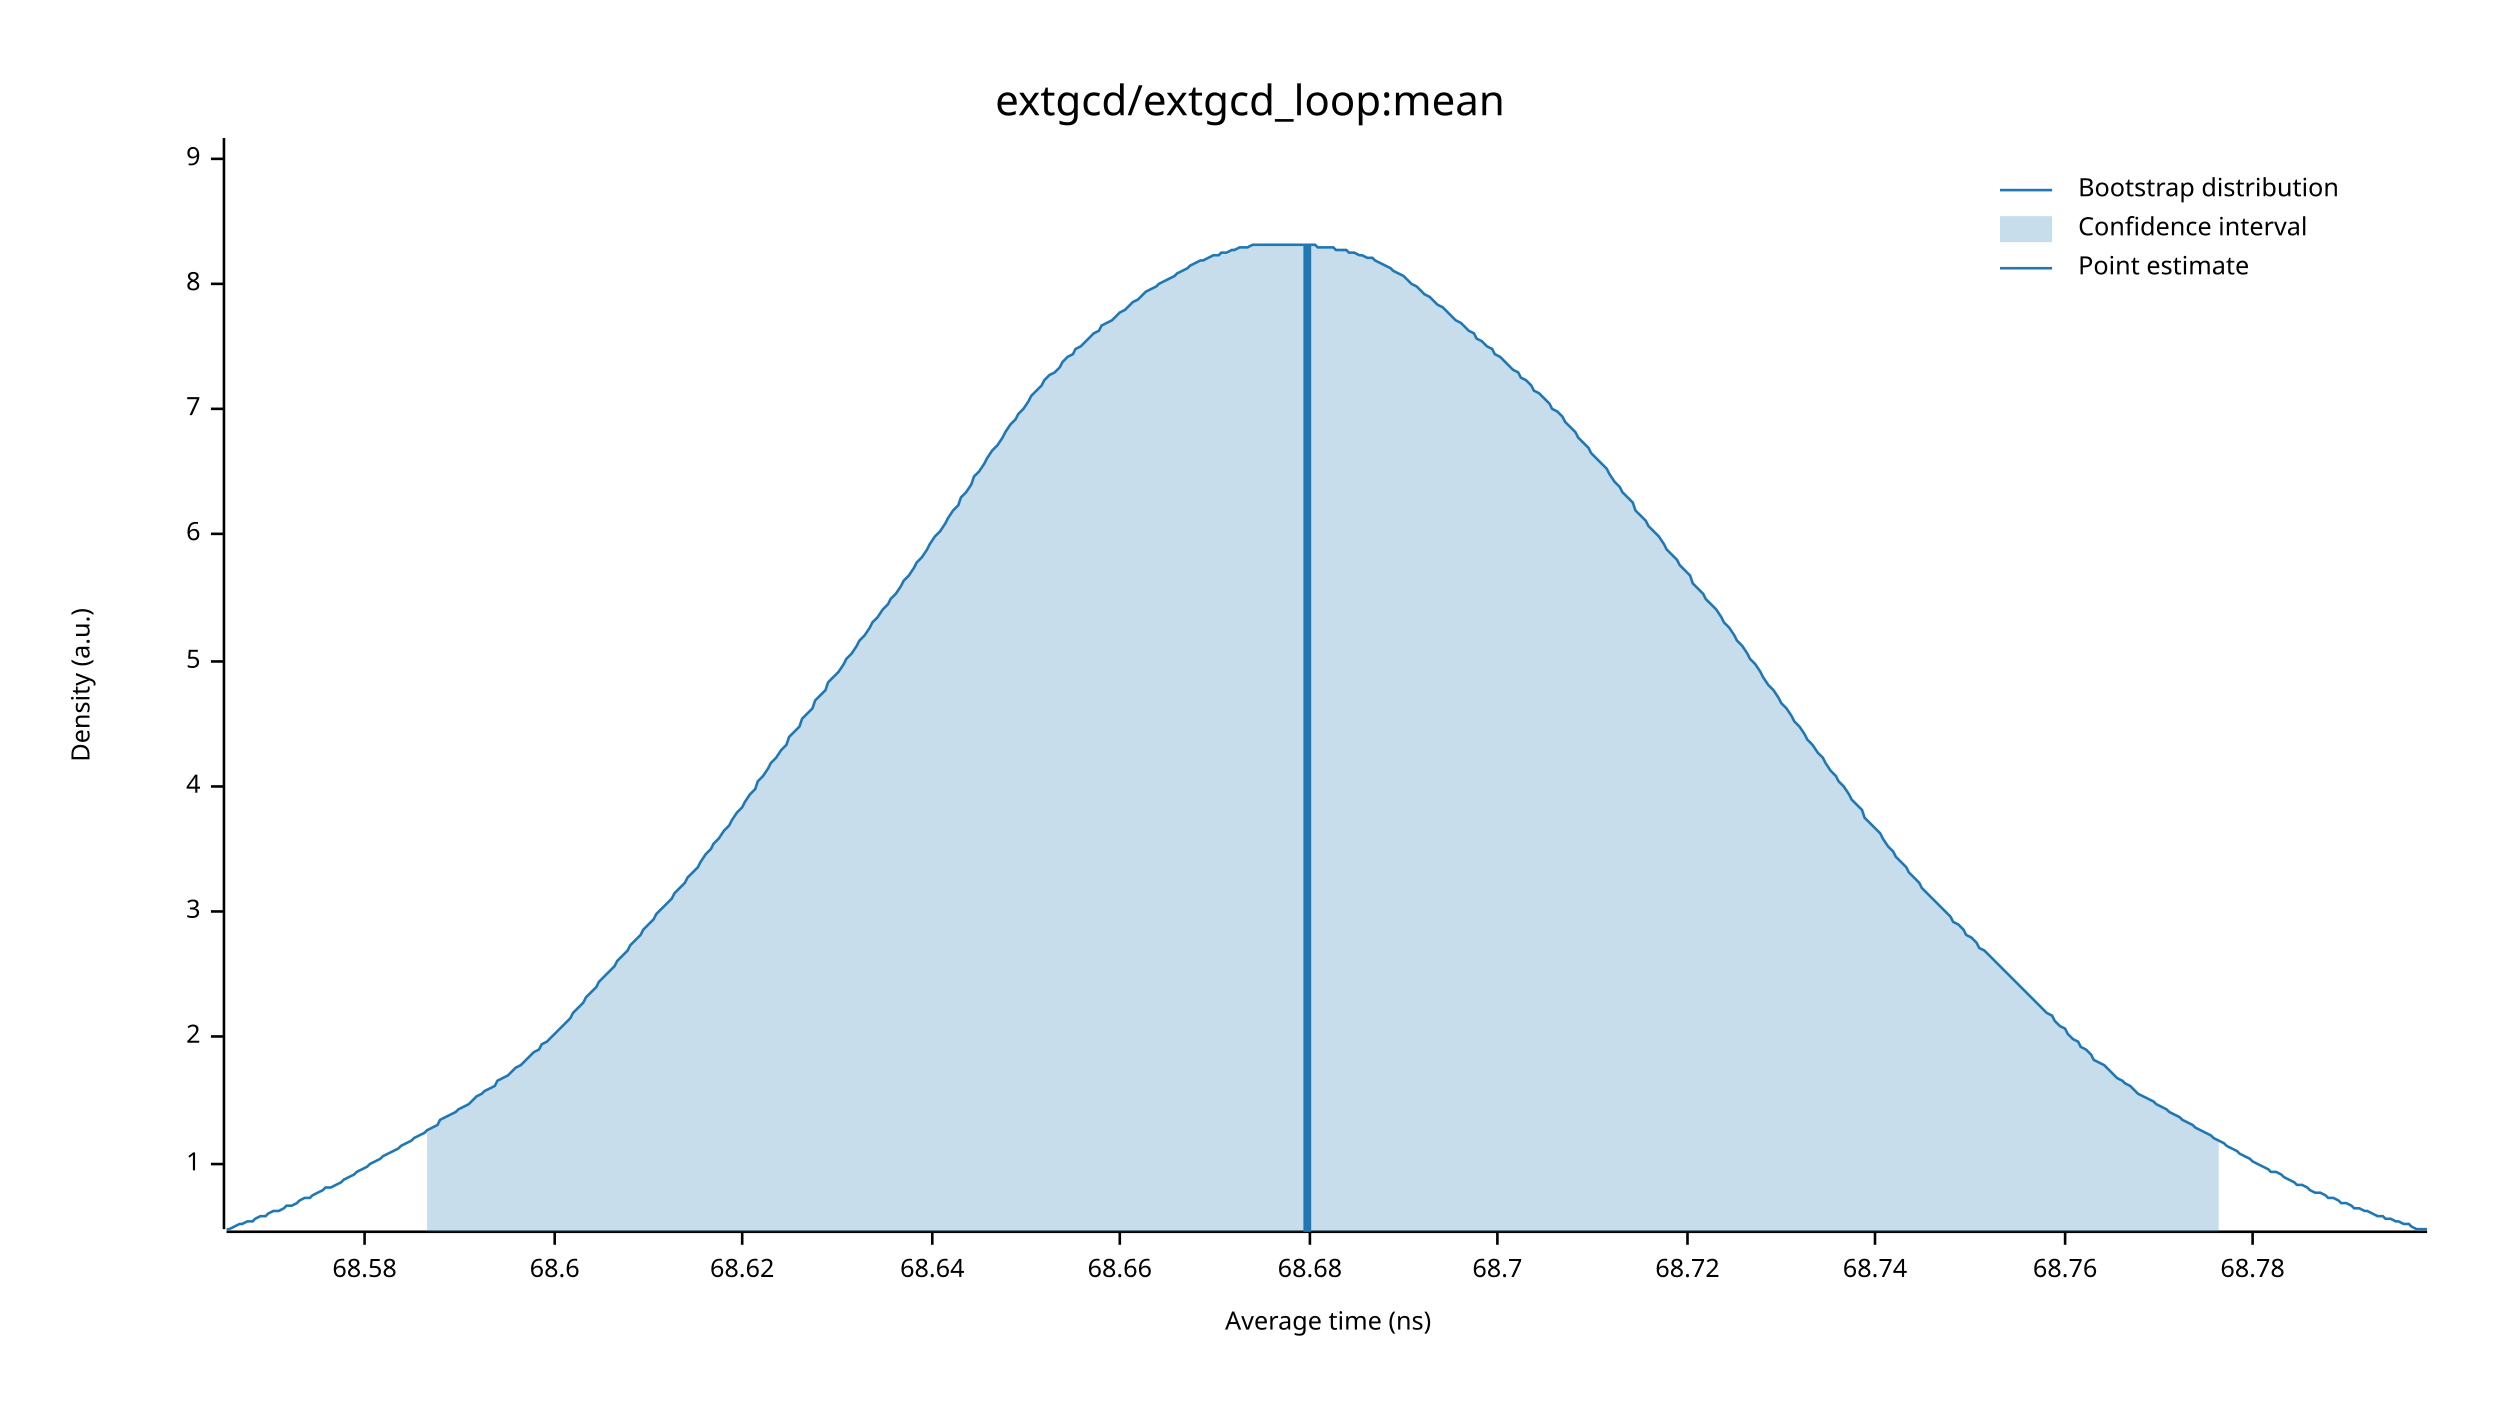
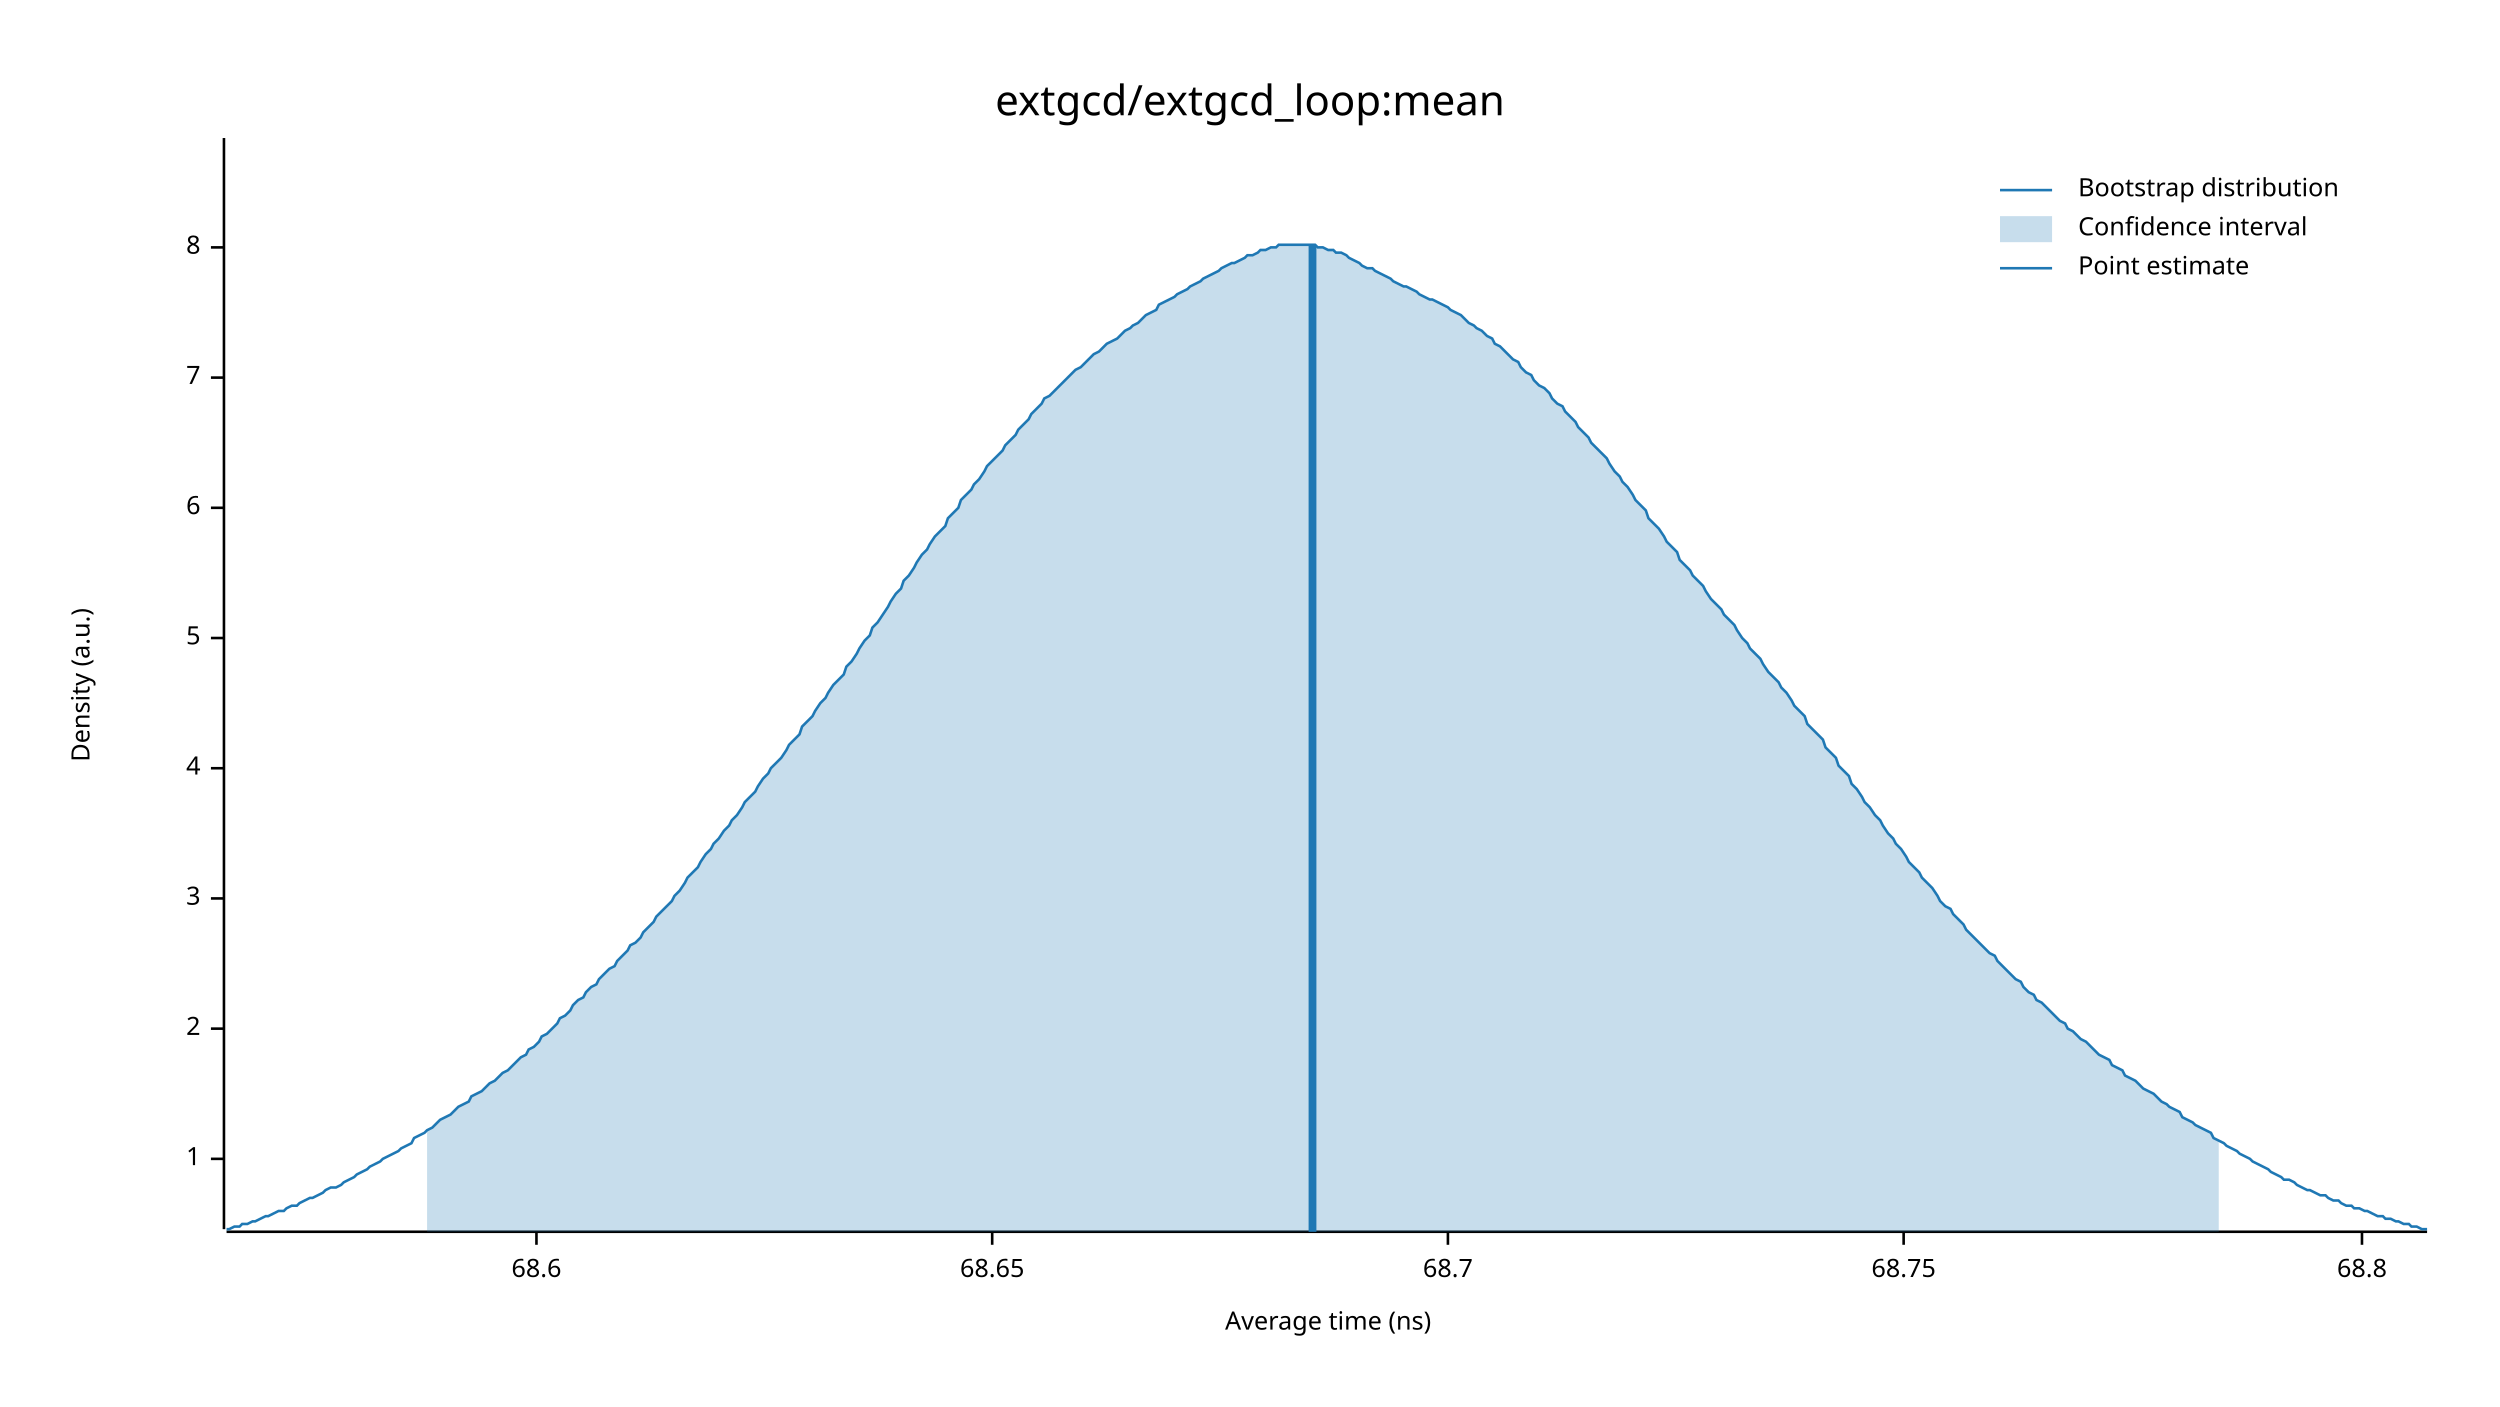
<svg xmlns="http://www.w3.org/2000/svg" width="960" height="540" viewBox="0 0 960 540">
  <text x="480" y="32" dy="0.76em" text-anchor="middle" font-family="sans-serif" font-size="16.129" opacity="1" fill="#000000">
extgcd/extgcd_loop:mean
</text>
  <text x="27" y="263" dy="0.76em" text-anchor="middle" font-family="sans-serif" font-size="9.677" opacity="1" fill="#000000" transform="rotate(270, 27, 263)">
Density (a.u.)
</text>
  <text x="510" y="513" dy="-0.5ex" text-anchor="middle" font-family="sans-serif" font-size="9.677" opacity="1" fill="#000000">
Average time (ns)
</text>
  <polyline fill="none" opacity="1" stroke="#000000" stroke-width="1" points="86,53 86,472 " />
-   <text x="77" y="447" dy="0.5ex" text-anchor="end" font-family="sans-serif" font-size="9.677" opacity="1" fill="#000000">
+   <text x="77" y="445" dy="0.5ex" text-anchor="end" font-family="sans-serif" font-size="9.677" opacity="1" fill="#000000">
1
</text>
-   <polyline fill="none" opacity="1" stroke="#000000" stroke-width="1" points="81,447 86,447 " />
-   <text x="77" y="398" dy="0.5ex" text-anchor="end" font-family="sans-serif" font-size="9.677" opacity="1" fill="#000000">
+   <polyline fill="none" opacity="1" stroke="#000000" stroke-width="1" points="81,445 86,445 " />
+   <text x="77" y="395" dy="0.5ex" text-anchor="end" font-family="sans-serif" font-size="9.677" opacity="1" fill="#000000">
2
</text>
-   <polyline fill="none" opacity="1" stroke="#000000" stroke-width="1" points="81,398 86,398 " />
-   <text x="77" y="350" dy="0.5ex" text-anchor="end" font-family="sans-serif" font-size="9.677" opacity="1" fill="#000000">
+   <polyline fill="none" opacity="1" stroke="#000000" stroke-width="1" points="81,395 86,395 " />
+   <text x="77" y="345" dy="0.5ex" text-anchor="end" font-family="sans-serif" font-size="9.677" opacity="1" fill="#000000">
3
</text>
-   <polyline fill="none" opacity="1" stroke="#000000" stroke-width="1" points="81,350 86,350 " />
-   <text x="77" y="302" dy="0.5ex" text-anchor="end" font-family="sans-serif" font-size="9.677" opacity="1" fill="#000000">
+   <polyline fill="none" opacity="1" stroke="#000000" stroke-width="1" points="81,345 86,345 " />
+   <text x="77" y="295" dy="0.5ex" text-anchor="end" font-family="sans-serif" font-size="9.677" opacity="1" fill="#000000">
4
</text>
-   <polyline fill="none" opacity="1" stroke="#000000" stroke-width="1" points="81,302 86,302 " />
-   <text x="77" y="254" dy="0.5ex" text-anchor="end" font-family="sans-serif" font-size="9.677" opacity="1" fill="#000000">
+   <polyline fill="none" opacity="1" stroke="#000000" stroke-width="1" points="81,295 86,295 " />
+   <text x="77" y="245" dy="0.5ex" text-anchor="end" font-family="sans-serif" font-size="9.677" opacity="1" fill="#000000">
5
</text>
-   <polyline fill="none" opacity="1" stroke="#000000" stroke-width="1" points="81,254 86,254 " />
-   <text x="77" y="205" dy="0.5ex" text-anchor="end" font-family="sans-serif" font-size="9.677" opacity="1" fill="#000000">
+   <polyline fill="none" opacity="1" stroke="#000000" stroke-width="1" points="81,245 86,245 " />
+   <text x="77" y="195" dy="0.5ex" text-anchor="end" font-family="sans-serif" font-size="9.677" opacity="1" fill="#000000">
6
</text>
-   <polyline fill="none" opacity="1" stroke="#000000" stroke-width="1" points="81,205 86,205 " />
-   <text x="77" y="157" dy="0.5ex" text-anchor="end" font-family="sans-serif" font-size="9.677" opacity="1" fill="#000000">
+   <polyline fill="none" opacity="1" stroke="#000000" stroke-width="1" points="81,195 86,195 " />
+   <text x="77" y="145" dy="0.5ex" text-anchor="end" font-family="sans-serif" font-size="9.677" opacity="1" fill="#000000">
7
</text>
-   <polyline fill="none" opacity="1" stroke="#000000" stroke-width="1" points="81,157 86,157 " />
-   <text x="77" y="109" dy="0.5ex" text-anchor="end" font-family="sans-serif" font-size="9.677" opacity="1" fill="#000000">
+   <polyline fill="none" opacity="1" stroke="#000000" stroke-width="1" points="81,145 86,145 " />
+   <text x="77" y="95" dy="0.5ex" text-anchor="end" font-family="sans-serif" font-size="9.677" opacity="1" fill="#000000">
8
</text>
-   <polyline fill="none" opacity="1" stroke="#000000" stroke-width="1" points="81,109 86,109 " />
-   <text x="77" y="61" dy="0.5ex" text-anchor="end" font-family="sans-serif" font-size="9.677" opacity="1" fill="#000000">
- 9
- </text>
-   <polyline fill="none" opacity="1" stroke="#000000" stroke-width="1" points="81,61 86,61 " />
+   <polyline fill="none" opacity="1" stroke="#000000" stroke-width="1" points="81,95 86,95 " />
  <polyline fill="none" opacity="1" stroke="#000000" stroke-width="1" points="87,473 932,473 " />
-   <text x="140" y="483" dy="0.76em" text-anchor="middle" font-family="sans-serif" font-size="9.677" opacity="1" fill="#000000">
- 68.58
- </text>
-   <polyline fill="none" opacity="1" stroke="#000000" stroke-width="1" points="140,473 140,478 " />
-   <text x="213" y="483" dy="0.76em" text-anchor="middle" font-family="sans-serif" font-size="9.677" opacity="1" fill="#000000">
+   <text x="206" y="483" dy="0.76em" text-anchor="middle" font-family="sans-serif" font-size="9.677" opacity="1" fill="#000000">
68.6
</text>
-   <polyline fill="none" opacity="1" stroke="#000000" stroke-width="1" points="213,473 213,478 " />
-   <text x="285" y="483" dy="0.76em" text-anchor="middle" font-family="sans-serif" font-size="9.677" opacity="1" fill="#000000">
- 68.62
+   <polyline fill="none" opacity="1" stroke="#000000" stroke-width="1" points="206,473 206,478 " />
+   <text x="381" y="483" dy="0.76em" text-anchor="middle" font-family="sans-serif" font-size="9.677" opacity="1" fill="#000000">
+ 68.65
</text>
-   <polyline fill="none" opacity="1" stroke="#000000" stroke-width="1" points="285,473 285,478 " />
-   <text x="358" y="483" dy="0.76em" text-anchor="middle" font-family="sans-serif" font-size="9.677" opacity="1" fill="#000000">
- 68.64
- </text>
-   <polyline fill="none" opacity="1" stroke="#000000" stroke-width="1" points="358,473 358,478 " />
-   <text x="430" y="483" dy="0.76em" text-anchor="middle" font-family="sans-serif" font-size="9.677" opacity="1" fill="#000000">
- 68.66
- </text>
-   <polyline fill="none" opacity="1" stroke="#000000" stroke-width="1" points="430,473 430,478 " />
-   <text x="503" y="483" dy="0.76em" text-anchor="middle" font-family="sans-serif" font-size="9.677" opacity="1" fill="#000000">
- 68.68
- </text>
-   <polyline fill="none" opacity="1" stroke="#000000" stroke-width="1" points="503,473 503,478 " />
-   <text x="575" y="483" dy="0.76em" text-anchor="middle" font-family="sans-serif" font-size="9.677" opacity="1" fill="#000000">
+   <polyline fill="none" opacity="1" stroke="#000000" stroke-width="1" points="381,473 381,478 " />
+   <text x="556" y="483" dy="0.76em" text-anchor="middle" font-family="sans-serif" font-size="9.677" opacity="1" fill="#000000">
68.7
</text>
-   <polyline fill="none" opacity="1" stroke="#000000" stroke-width="1" points="575,473 575,478 " />
-   <text x="648" y="483" dy="0.76em" text-anchor="middle" font-family="sans-serif" font-size="9.677" opacity="1" fill="#000000">
- 68.72
+   <polyline fill="none" opacity="1" stroke="#000000" stroke-width="1" points="556,473 556,478 " />
+   <text x="731" y="483" dy="0.76em" text-anchor="middle" font-family="sans-serif" font-size="9.677" opacity="1" fill="#000000">
+ 68.75
</text>
-   <polyline fill="none" opacity="1" stroke="#000000" stroke-width="1" points="648,473 648,478 " />
-   <text x="720" y="483" dy="0.76em" text-anchor="middle" font-family="sans-serif" font-size="9.677" opacity="1" fill="#000000">
- 68.74
+   <polyline fill="none" opacity="1" stroke="#000000" stroke-width="1" points="731,473 731,478 " />
+   <text x="907" y="483" dy="0.76em" text-anchor="middle" font-family="sans-serif" font-size="9.677" opacity="1" fill="#000000">
+ 68.8
</text>
-   <polyline fill="none" opacity="1" stroke="#000000" stroke-width="1" points="720,473 720,478 " />
-   <text x="793" y="483" dy="0.76em" text-anchor="middle" font-family="sans-serif" font-size="9.677" opacity="1" fill="#000000">
- 68.76
- </text>
-   <polyline fill="none" opacity="1" stroke="#000000" stroke-width="1" points="793,473 793,478 " />
-   <text x="865" y="483" dy="0.76em" text-anchor="middle" font-family="sans-serif" font-size="9.677" opacity="1" fill="#000000">
- 68.78
- </text>
-   <polyline fill="none" opacity="1" stroke="#000000" stroke-width="1" points="865,473 865,478 " />
-   <polyline fill="none" opacity="1" stroke="#1F78B4" stroke-width="1" points="87,472 88,472 90,471 92,470 93,470 95,469 97,469 98,468 100,467 102,467 103,466 105,465 107,465 109,464 110,463 112,463 114,462 115,461 117,460 119,460 120,459 122,458 124,457 125,456 127,456 129,455 131,454 132,453 134,452 136,451 137,450 139,449 141,448 142,447 144,446 146,445 147,444 149,443 151,442 153,441 154,440 156,439 158,438 159,437 161,436 163,435 164,434 166,433 168,432 169,430 171,429 173,428 175,427 176,426 178,425 180,424 181,423 183,421 185,420 186,419 188,418 190,417 191,415 193,414 195,413 197,411 198,410 200,409 202,407 203,406 205,404 207,403 208,401 210,400 212,398 214,396 215,395 217,393 219,391 220,389 222,387 224,385 225,383 227,381 229,379 230,377 232,375 234,373 236,371 237,369 239,367 241,365 242,363 244,361 246,359 247,357 249,355 251,353 252,351 254,349 256,347 258,345 259,343 261,341 263,339 264,337 266,335 268,333 269,331 271,328 273,326 274,324 276,322 278,319 280,317 281,315 283,312 285,310 286,308 288,305 290,303 291,300 293,298 295,295 296,293 298,291 300,288 302,286 303,283 305,281 307,279 308,276 310,274 312,272 313,269 315,267 317,265 318,262 320,260 322,258 324,255 325,253 327,251 329,248 330,246 332,244 334,241 335,239 337,237 339,234 341,232 342,230 344,228 346,225 347,223 349,221 351,218 352,216 354,214 356,211 357,209 359,206 361,204 363,201 364,199 366,196 368,194 369,191 371,189 373,186 374,183 376,181 378,178 379,176 381,173 383,171 385,168 386,166 388,163 390,161 391,159 393,157 395,154 396,152 398,150 400,148 401,146 403,144 405,143 407,141 408,139 410,137 412,136 413,134 415,133 417,131 418,130 420,128 422,127 423,125 425,124 427,123 429,121 430,120 432,119 434,117 435,116 437,115 439,113 440,112 442,111 444,110 445,109 447,108 449,107 451,106 452,105 454,104 456,103 457,102 459,101 461,100 462,100 464,99 466,98 468,98 469,97 471,97 473,96 474,96 476,95 478,95 479,95 481,94 483,94 484,94 486,94 488,94 490,94 491,94 493,94 495,94 496,94 498,94 500,94 501,94 503,94 505,94 506,95 508,95 510,95 512,95 513,96 515,96 517,96 518,97 520,97 522,98 523,98 525,99 527,99 528,100 530,101 532,102 534,103 535,104 537,105 539,106 540,107 542,109 544,110 545,111 547,113 549,114 550,115 552,117 554,118 556,120 557,121 559,123 561,124 562,125 564,127 566,128 567,130 569,131 571,133 573,134 574,136 576,137 578,139 579,140 581,142 583,143 584,145 586,146 588,148 589,150 591,151 593,153 595,155 596,157 598,158 600,160 601,162 603,164 605,166 606,168 608,170 610,172 611,174 613,176 615,178 617,180 618,182 620,185 622,187 623,189 625,191 627,193 628,196 630,198 632,200 633,202 635,204 637,206 639,209 640,211 642,213 644,215 645,217 647,219 649,221 650,224 652,226 654,228 655,230 657,232 659,234 661,237 662,239 664,241 666,244 667,246 669,248 671,251 672,253 674,255 676,258 677,260 679,263 681,265 683,268 684,270 686,272 688,275 689,277 691,279 693,282 694,284 696,286 698,289 700,291 701,293 703,296 705,298 706,300 708,302 710,305 711,307 713,309 715,311 716,314 718,316 720,318 722,320 723,322 725,325 727,327 728,329 730,331 732,333 733,335 735,337 737,339 738,341 740,343 742,345 744,347 745,348 747,350 749,352 750,354 752,355 754,357 755,359 757,360 759,362 760,364 762,365 764,367 766,369 767,370 769,372 771,374 772,375 774,377 776,379 777,380 779,382 781,384 782,385 784,387 786,389 788,390 789,392 791,394 793,395 794,397 796,399 798,400 799,402 801,403 803,405 804,407 806,408 808,409 810,411 811,412 813,414 815,415 816,416 818,417 820,419 821,420 823,421 825,422 827,423 828,424 830,425 832,426 833,427 835,428 837,429 838,430 840,431 842,432 843,433 845,434 847,435 849,436 850,437 852,438 854,439 855,440 857,441 859,442 860,443 862,444 864,445 865,446 867,447 869,448 871,449 872,450 874,450 876,451 877,452 879,453 881,454 882,455 884,455 886,456 887,457 889,458 891,458 893,459 894,460 896,460 898,461 899,462 901,462 903,463 904,464 906,464 908,465 909,465 911,466 913,467 915,467 916,468 918,468 920,469 921,469 923,470 925,470 926,471 928,472 930,472 932,472 " />
-   <polygon opacity="0.25" fill="#1F78B4" points="164,434 166,433 168,432 169,430 171,429 173,428 175,427 176,426 178,425 180,424 181,423 183,421 185,420 186,419 188,418 190,417 191,415 193,414 195,413 197,411 198,410 200,409 202,407 203,406 205,404 207,403 208,401 210,400 212,398 214,396 215,395 217,393 219,391 220,389 222,387 224,385 225,383 227,381 229,379 230,377 232,375 234,373 236,371 237,369 239,367 241,365 242,363 244,361 246,359 247,357 249,355 251,353 252,351 254,349 256,347 258,345 259,343 261,341 263,339 264,337 266,335 268,333 269,331 271,328 273,326 274,324 276,322 278,319 280,317 281,315 283,312 285,310 286,308 288,305 290,303 291,300 293,298 295,295 296,293 298,291 300,288 302,286 303,283 305,281 307,279 308,276 310,274 312,272 313,269 315,267 317,265 318,262 320,260 322,258 324,255 325,253 327,251 329,248 330,246 332,244 334,241 335,239 337,237 339,234 341,232 342,230 344,228 346,225 347,223 349,221 351,218 352,216 354,214 356,211 357,209 359,206 361,204 363,201 364,199 366,196 368,194 369,191 371,189 373,186 374,183 376,181 378,178 379,176 381,173 383,171 385,168 386,166 388,163 390,161 391,159 393,157 395,154 396,152 398,150 400,148 401,146 403,144 405,143 407,141 408,139 410,137 412,136 413,134 415,133 417,131 418,130 420,128 422,127 423,125 425,124 427,123 429,121 430,120 432,119 434,117 435,116 437,115 439,113 440,112 442,111 444,110 445,109 447,108 449,107 451,106 452,105 454,104 456,103 457,102 459,101 461,100 462,100 464,99 466,98 468,98 469,97 471,97 473,96 474,96 476,95 478,95 479,95 481,94 483,94 484,94 486,94 488,94 490,94 491,94 493,94 495,94 496,94 498,94 500,94 501,94 503,94 505,94 506,95 508,95 510,95 512,95 513,96 515,96 517,96 518,97 520,97 522,98 523,98 525,99 527,99 528,100 530,101 532,102 534,103 535,104 537,105 539,106 540,107 542,109 544,110 545,111 547,113 549,114 550,115 552,117 554,118 556,120 557,121 559,123 561,124 562,125 564,127 566,128 567,130 569,131 571,133 573,134 574,136 576,137 578,139 579,140 581,142 583,143 584,145 586,146 588,148 589,150 591,151 593,153 595,155 596,157 598,158 600,160 601,162 603,164 605,166 606,168 608,170 610,172 611,174 613,176 615,178 617,180 618,182 620,185 622,187 623,189 625,191 627,193 628,196 630,198 632,200 633,202 635,204 637,206 639,209 640,211 642,213 644,215 645,217 647,219 649,221 650,224 652,226 654,228 655,230 657,232 659,234 661,237 662,239 664,241 666,244 667,246 669,248 671,251 672,253 674,255 676,258 677,260 679,263 681,265 683,268 684,270 686,272 688,275 689,277 691,279 693,282 694,284 696,286 698,289 700,291 701,293 703,296 705,298 706,300 708,302 710,305 711,307 713,309 715,311 716,314 718,316 720,318 722,320 723,322 725,325 727,327 728,329 730,331 732,333 733,335 735,337 737,339 738,341 740,343 742,345 744,347 745,348 747,350 749,352 750,354 752,355 754,357 755,359 757,360 759,362 760,364 762,365 764,367 766,369 767,370 769,372 771,374 772,375 774,377 776,379 777,380 779,382 781,384 782,385 784,387 786,389 788,390 789,392 791,394 793,395 794,397 796,399 798,400 799,402 801,403 803,405 804,407 806,408 808,409 810,411 811,412 813,414 815,415 816,416 818,417 820,419 821,420 823,421 825,422 827,423 828,424 830,425 832,426 833,427 835,428 837,429 838,430 840,431 842,432 843,433 845,434 847,435 849,436 850,437 852,438 852,473 164,473 " />
-   <polyline fill="none" opacity="1" stroke="#1F78B4" stroke-width="3" points="502,473 502,94 " />
+   <polyline fill="none" opacity="1" stroke="#000000" stroke-width="1" points="907,473 907,478 " />
+   <polyline fill="none" opacity="1" stroke="#1F78B4" stroke-width="1" points="87,472 88,472 90,471 92,471 93,470 95,470 97,469 98,469 100,468 102,467 103,467 105,466 107,465 109,465 110,464 112,463 114,463 115,462 117,461 119,460 120,460 122,459 124,458 125,457 127,456 129,456 131,455 132,454 134,453 136,452 137,451 139,450 141,449 142,448 144,447 146,446 147,445 149,444 151,443 153,442 154,441 156,440 158,439 159,437 161,436 163,435 164,434 166,433 168,431 169,430 171,429 173,428 175,426 176,425 178,424 180,423 181,421 183,420 185,419 186,418 188,416 190,415 191,414 193,412 195,411 197,409 198,408 200,406 202,405 203,403 205,402 207,400 208,398 210,397 212,395 214,393 215,391 217,390 219,388 220,386 222,384 224,383 225,381 227,379 229,378 230,376 232,374 234,372 236,371 237,369 239,367 241,365 242,363 244,362 246,360 247,358 249,356 251,354 252,352 254,350 256,348 258,346 259,344 261,342 263,339 264,337 266,335 268,333 269,331 271,328 273,326 274,324 276,322 278,319 280,317 281,315 283,313 285,310 286,308 288,306 290,304 291,302 293,299 295,297 296,295 298,293 300,291 302,288 303,286 305,284 307,282 308,279 310,277 312,275 313,273 315,270 317,268 318,266 320,263 322,261 324,259 325,256 327,254 329,251 330,249 332,246 334,244 335,241 337,239 339,236 341,233 342,231 344,228 346,226 347,223 349,221 351,218 352,216 354,213 356,211 357,209 359,206 361,204 363,202 364,199 366,197 368,195 369,192 371,190 373,188 374,186 376,184 378,181 379,179 381,177 383,175 385,173 386,171 388,169 390,167 391,165 393,163 395,161 396,159 398,157 400,155 401,153 403,152 405,150 407,148 408,147 410,145 412,143 413,142 415,141 417,139 418,138 420,136 422,135 423,134 425,132 427,131 429,130 430,129 432,127 434,126 435,125 437,124 439,122 440,121 442,120 444,119 445,117 447,116 449,115 451,114 452,113 454,112 456,111 457,110 459,109 461,108 462,107 464,106 466,105 468,104 469,103 471,102 473,101 474,101 476,100 478,99 479,98 481,98 483,97 484,96 486,96 488,95 490,95 491,94 493,94 495,94 496,94 498,94 500,94 501,94 503,94 505,94 506,95 508,95 510,96 512,96 513,97 515,97 517,98 518,99 520,100 522,101 523,102 525,103 527,103 528,104 530,105 532,106 534,107 535,108 537,109 539,110 540,110 542,111 544,112 545,113 547,114 549,115 550,115 552,116 554,117 556,118 557,119 559,120 561,121 562,122 564,124 566,125 567,126 569,127 571,129 573,130 574,132 576,133 578,135 579,136 581,138 583,139 584,141 586,143 588,144 589,146 591,148 593,149 595,151 596,153 598,155 600,156 601,158 603,160 605,162 606,164 608,166 610,168 611,170 613,172 615,174 617,176 618,178 620,181 622,183 623,185 625,187 627,190 628,192 630,194 632,196 633,199 635,201 637,203 639,206 640,208 642,210 644,212 645,215 647,217 649,219 650,221 652,223 654,225 655,227 657,230 659,232 661,234 662,236 664,238 666,240 667,242 669,245 671,247 672,249 674,251 676,253 677,255 679,258 681,260 683,262 684,264 686,266 688,269 689,271 691,273 693,275 694,278 696,280 698,282 700,284 701,287 703,289 705,291 706,294 708,296 710,298 711,301 713,303 715,306 716,308 718,310 720,313 722,315 723,317 725,320 727,322 728,324 730,326 732,329 733,331 735,333 737,335 738,337 740,339 742,341 744,344 745,346 747,348 749,349 750,351 752,353 754,355 755,357 757,359 759,361 760,362 762,364 764,366 766,367 767,369 769,371 771,373 772,374 774,376 776,377 777,379 779,381 781,382 782,384 784,385 786,387 788,389 789,390 791,392 793,393 794,395 796,396 798,398 799,399 801,400 803,402 804,403 806,405 808,406 810,407 811,409 813,410 815,411 816,413 818,414 820,415 821,416 823,418 825,419 827,420 828,421 830,423 832,424 833,425 835,426 837,427 838,429 840,430 842,431 843,432 845,433 847,434 849,435 850,437 852,438 854,439 855,440 857,441 859,442 860,443 862,444 864,445 865,446 867,447 869,448 871,449 872,450 874,451 876,452 877,453 879,453 881,454 882,455 884,456 886,457 887,457 889,458 891,459 893,459 894,460 896,461 898,461 899,462 901,463 903,463 904,464 906,464 908,465 909,465 911,466 913,467 915,467 916,468 918,468 920,469 921,469 923,470 925,470 926,471 928,471 930,472 932,472 " />
+   <polygon opacity="0.25" fill="#1F78B4" points="164,434 166,433 168,431 169,430 171,429 173,428 175,426 176,425 178,424 180,423 181,421 183,420 185,419 186,418 188,416 190,415 191,414 193,412 195,411 197,409 198,408 200,406 202,405 203,403 205,402 207,400 208,398 210,397 212,395 214,393 215,391 217,390 219,388 220,386 222,384 224,383 225,381 227,379 229,378 230,376 232,374 234,372 236,371 237,369 239,367 241,365 242,363 244,362 246,360 247,358 249,356 251,354 252,352 254,350 256,348 258,346 259,344 261,342 263,339 264,337 266,335 268,333 269,331 271,328 273,326 274,324 276,322 278,319 280,317 281,315 283,313 285,310 286,308 288,306 290,304 291,302 293,299 295,297 296,295 298,293 300,291 302,288 303,286 305,284 307,282 308,279 310,277 312,275 313,273 315,270 317,268 318,266 320,263 322,261 324,259 325,256 327,254 329,251 330,249 332,246 334,244 335,241 337,239 339,236 341,233 342,231 344,228 346,226 347,223 349,221 351,218 352,216 354,213 356,211 357,209 359,206 361,204 363,202 364,199 366,197 368,195 369,192 371,190 373,188 374,186 376,184 378,181 379,179 381,177 383,175 385,173 386,171 388,169 390,167 391,165 393,163 395,161 396,159 398,157 400,155 401,153 403,152 405,150 407,148 408,147 410,145 412,143 413,142 415,141 417,139 418,138 420,136 422,135 423,134 425,132 427,131 429,130 430,129 432,127 434,126 435,125 437,124 439,122 440,121 442,120 444,119 445,117 447,116 449,115 451,114 452,113 454,112 456,111 457,110 459,109 461,108 462,107 464,106 466,105 468,104 469,103 471,102 473,101 474,101 476,100 478,99 479,98 481,98 483,97 484,96 486,96 488,95 490,95 491,94 493,94 495,94 496,94 498,94 500,94 501,94 503,94 505,94 506,95 508,95 510,96 512,96 513,97 515,97 517,98 518,99 520,100 522,101 523,102 525,103 527,103 528,104 530,105 532,106 534,107 535,108 537,109 539,110 540,110 542,111 544,112 545,113 547,114 549,115 550,115 552,116 554,117 556,118 557,119 559,120 561,121 562,122 564,124 566,125 567,126 569,127 571,129 573,130 574,132 576,133 578,135 579,136 581,138 583,139 584,141 586,143 588,144 589,146 591,148 593,149 595,151 596,153 598,155 600,156 601,158 603,160 605,162 606,164 608,166 610,168 611,170 613,172 615,174 617,176 618,178 620,181 622,183 623,185 625,187 627,190 628,192 630,194 632,196 633,199 635,201 637,203 639,206 640,208 642,210 644,212 645,215 647,217 649,219 650,221 652,223 654,225 655,227 657,230 659,232 661,234 662,236 664,238 666,240 667,242 669,245 671,247 672,249 674,251 676,253 677,255 679,258 681,260 683,262 684,264 686,266 688,269 689,271 691,273 693,275 694,278 696,280 698,282 700,284 701,287 703,289 705,291 706,294 708,296 710,298 711,301 713,303 715,306 716,308 718,310 720,313 722,315 723,317 725,320 727,322 728,324 730,326 732,329 733,331 735,333 737,335 738,337 740,339 742,341 744,344 745,346 747,348 749,349 750,351 752,353 754,355 755,357 757,359 759,361 760,362 762,364 764,366 766,367 767,369 769,371 771,373 772,374 774,376 776,377 777,379 779,381 781,382 782,384 784,385 786,387 788,389 789,390 791,392 793,393 794,395 796,396 798,398 799,399 801,400 803,402 804,403 806,405 808,406 810,407 811,409 813,410 815,411 816,413 818,414 820,415 821,416 823,418 825,419 827,420 828,421 830,423 832,424 833,425 835,426 837,427 838,429 840,430 842,431 843,432 845,433 847,434 849,435 850,437 852,438 852,473 164,473 " />
+   <polyline fill="none" opacity="1" stroke="#1F78B4" stroke-width="3" points="504,473 504,94 " />
  <text x="798" y="68" dy="0.76em" text-anchor="start" font-family="sans-serif" font-size="9.677" opacity="1" fill="#000000">
Bootstrap distribution
</text>
  <text x="798" y="83" dy="0.76em" text-anchor="start" font-family="sans-serif" font-size="9.677" opacity="1" fill="#000000">
Confidence interval
</text>
  <text x="798" y="98" dy="0.76em" text-anchor="start" font-family="sans-serif" font-size="9.677" opacity="1" fill="#000000">
Point estimate
</text>
  <polyline fill="none" opacity="1" stroke="#1F78B4" stroke-width="1" points="768,73 788,73 " />
  <rect x="768" y="83" width="20" height="10" opacity="0.25" fill="#1F78B4" stroke="none" />
  <polyline fill="none" opacity="1" stroke="#1F78B4" stroke-width="1" points="768,103 788,103 " />
</svg>
